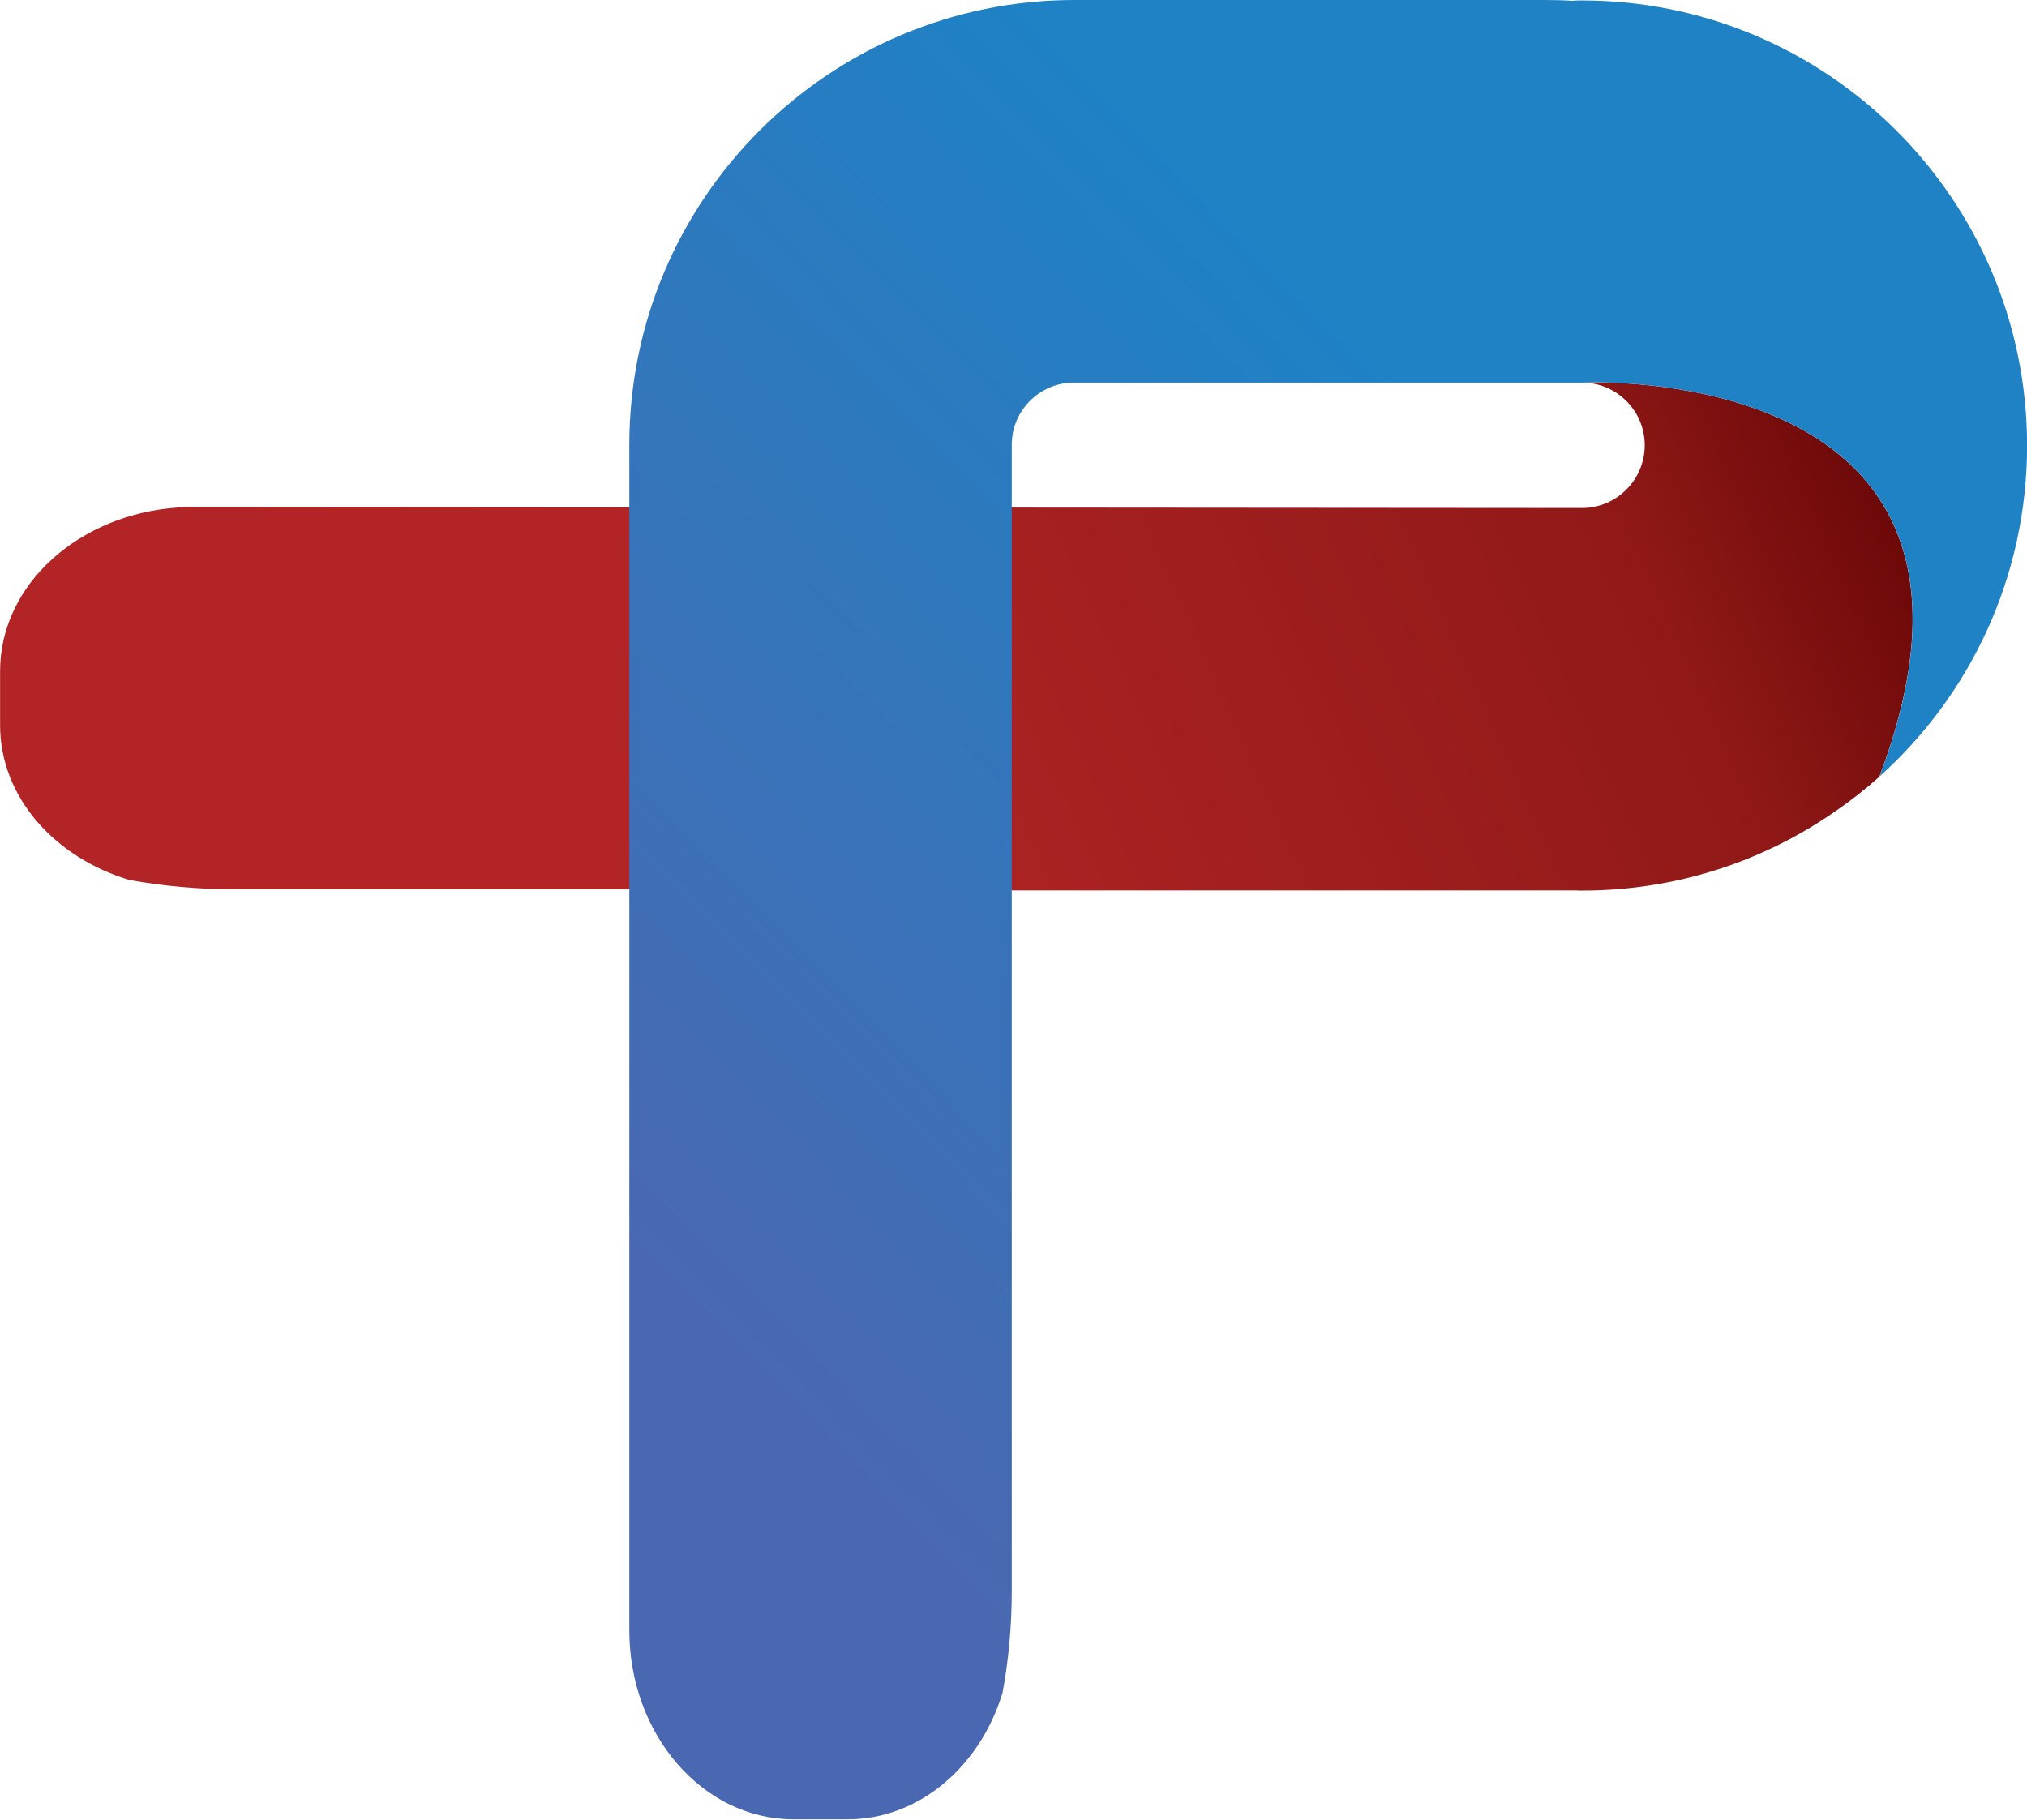
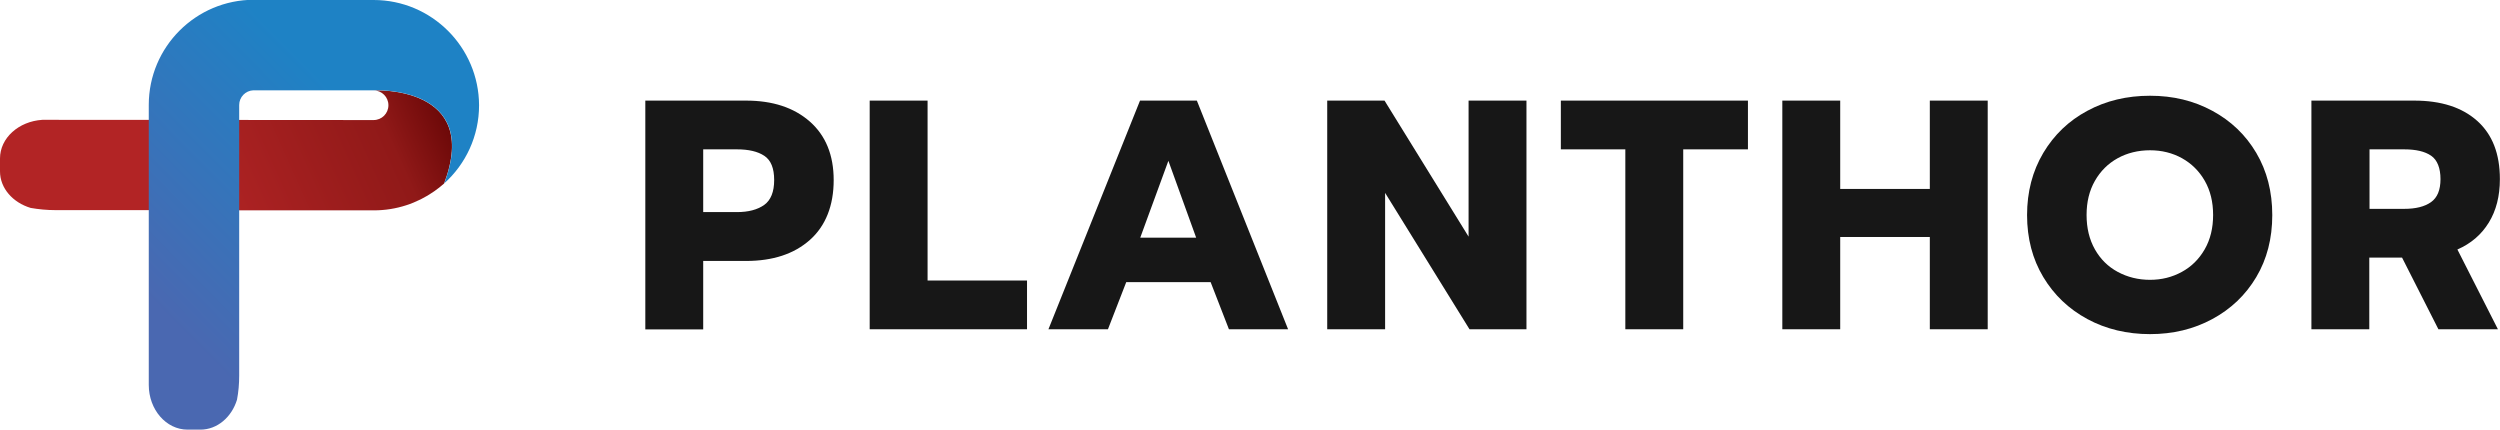
- <svg xmlns="http://www.w3.org/2000/svg" id="Layer_2" data-name="Layer 2" viewBox="0 0 227.85 204.53">
+ <svg xmlns="http://www.w3.org/2000/svg" id="Layer_2" data-name="Layer 2" viewBox="0 0 215.94 37.12">
  <defs>
    <style>
      .cls-1 {
        fill: url(#linear-gradient);
      }

      .cls-2 {
+         fill: #171717;
+       }
+ 
+       .cls-3 {
        fill: url(#linear-gradient-2);
      }
    </style>
-     <linearGradient id="linear-gradient" x1="215.76" y1="27.5" x2="73.83" y2="91.47" gradientUnits="userSpaceOnUse">
+     <linearGradient id="linear-gradient" x1="39.16" y1="4.99" x2="13.4" y2="16.6" gradientUnits="userSpaceOnUse">
      <stop offset="0" stop-color="#5a0000" />
      <stop offset=".28" stop-color="#901918" />
      <stop offset=".9" stop-color="#b22425" />
    </linearGradient>
-     <linearGradient id="linear-gradient-2" x1="65.71" y1="137.2" x2="160.02" y2="44.29" gradientUnits="userSpaceOnUse">
+     <linearGradient id="linear-gradient-2" x1="11.93" y1="24.9" x2="29.05" y2="8.04" gradientUnits="userSpaceOnUse">
      <stop offset="0" stop-color="#4a68b1" />
      <stop offset="1" stop-color="#1e82c5" />
    </linearGradient>
  </defs>
  <g id="Layer_1-2" data-name="Layer 1">
    <g>
-       <path class="cls-1" d="m177.82,43.01c3.89,0,7.06,3.15,7.06,7.04s-3.16,7.06-7.06,7.06l-155.98-.12c-.57,0-1.12.02-1.66.05-11.28.71-20.17,8.67-20.17,18.4v6.09c0,8.05,6.11,14.89,14.59,17.41,3.82.68,7.77,1.04,11.83,1.04h87.3v.12h63.45c.22.02.42.02.64.02,10.72,0,20.63-3.36,28.76-9.11,1.65-1.13,3.2-2.38,4.68-3.69v-.02c17.72-46.9-33.45-44.29-33.45-44.29Z" />
-       <path class="cls-2" d="m177.82.05c-.35,0-.71,0-1.06.04h-.05c-1.06-.07-2.14-.09-3.22-.09h-52.68c-27.65,0-50.07,22.4-50.07,50.03v133.25c0,11.72,8.25,21.25,18.45,21.25h6.09c8.05,0,14.89-5.94,17.41-14.21.69-3.69,1.04-7.53,1.04-11.5V50c0-3.77,2.98-6.82,6.71-6.99h57.38s51.17-2.61,33.45,44.29c10.19-9.16,16.59-22.44,16.59-37.21C227.85,22.46,205.45.05,177.82.05Z" />
+       <path class="cls-1" d="m32.27,7.81c.71,0,1.28.57,1.28,1.28s-.57,1.28-1.28,1.28l-28.31-.02c-.1,0-.2,0-.3,0-2.05.13-3.66,1.57-3.66,3.34v1.11c0,1.46,1.11,2.7,2.65,3.16.69.12,1.41.19,2.15.19h15.85v.02h11.52s.08,0,.12,0c1.94,0,3.74-.61,5.22-1.65.3-.21.58-.43.85-.67h0c3.22-8.52-6.07-8.04-6.07-8.04Z" />
+       <path class="cls-3" d="m32.27,0c-.06,0-.13,0-.19,0h0c-.19-.01-.39-.02-.58-.02h-9.56c-5.02,0-9.09,4.07-9.09,9.08v24.19c0,2.13,1.5,3.86,3.35,3.86h1.11c1.46,0,2.7-1.08,3.16-2.58.13-.67.19-1.37.19-2.09V9.07c0-.68.54-1.24,1.22-1.27h10.42s9.29-.47,6.07,8.04c1.85-1.66,3.01-4.07,3.01-6.75C41.36,4.08,37.29,0,32.27,0Z" />
+     </g>
+     <g>
+       <path class="cls-2" d="m55.74,8.69h8.7c2.3,0,4.13.6,5.51,1.81,1.37,1.21,2.06,2.89,2.06,5.06s-.68,3.94-2.05,5.16c-1.37,1.22-3.21,1.82-5.52,1.82h-3.7v5.91h-5V8.69Zm7.91,9.63c1,0,1.78-.21,2.36-.62.57-.41.86-1.13.86-2.15s-.28-1.71-.85-2.09-1.36-.56-2.37-.56h-2.91v5.42h2.91Z" />
+       <path class="cls-2" d="m75.12,8.69h5v15.54h8.59v4.21h-13.59V8.69Z" />
+       <path class="cls-2" d="m98.46,8.69h4.92l7.88,19.75h-5.11l-1.58-4.07h-7.29l-1.58,4.07h-5.14l7.91-19.75Zm4.86,11.84l-2.4-6.64-2.43,6.64h4.83Z" />
+       <path class="cls-2" d="m114.65,8.69h4.94l7.26,11.75v-11.75h5v19.75h-4.92l-7.29-11.78v11.78h-5V8.69Z" />
+       <path class="cls-2" d="m140.39,12.9h-5.57v-4.21h16.16v4.21h-5.59v15.54h-5v-15.54Z" />
+       <path class="cls-2" d="m153.95,8.69h5v7.63h7.74v-7.63h5v19.75h-5v-7.97h-7.74v7.97h-5V8.69Z" />
+       <path class="cls-2" d="m180.3,27.56c-1.61-.87-2.88-2.08-3.81-3.63-.93-1.55-1.4-3.34-1.4-5.35s.47-3.8,1.4-5.37c.93-1.56,2.2-2.78,3.81-3.64,1.61-.87,3.41-1.3,5.41-1.3s3.77.43,5.38,1.3c1.61.87,2.88,2.08,3.8,3.64.92,1.56,1.38,3.35,1.38,5.37s-.46,3.8-1.38,5.35c-.92,1.55-2.19,2.76-3.8,3.63-1.61.87-3.4,1.3-5.38,1.3s-3.8-.43-5.41-1.3Zm8.15-4.07c.83-.45,1.49-1.1,1.98-1.95.49-.85.73-1.84.73-2.97s-.24-2.11-.72-2.95c-.48-.84-1.14-1.49-1.96-1.95-.83-.46-1.75-.69-2.77-.69s-1.97.23-2.8.69c-.83.46-1.48,1.11-1.96,1.95-.48.84-.72,1.82-.72,2.95s.24,2.12.72,2.97c.48.85,1.14,1.5,1.98,1.95.84.45,1.77.68,2.78.68s1.91-.23,2.74-.68Z" />
+       <path class="cls-2" d="m199.66,8.69h8.87c2.32,0,4.13.58,5.44,1.75,1.31,1.17,1.96,2.84,1.96,5.03,0,1.47-.32,2.72-.96,3.76-.64,1.04-1.54,1.81-2.71,2.32l3.5,6.89h-5.14l-3.14-6.19h-2.83v6.19h-5V8.69Zm8,9.35c1,0,1.77-.19,2.32-.58.55-.39.82-1.05.82-1.99s-.27-1.65-.81-2.02c-.54-.37-1.31-.55-2.33-.55h-2.99v5.14h2.99Z" />
    </g>
  </g>
</svg>
